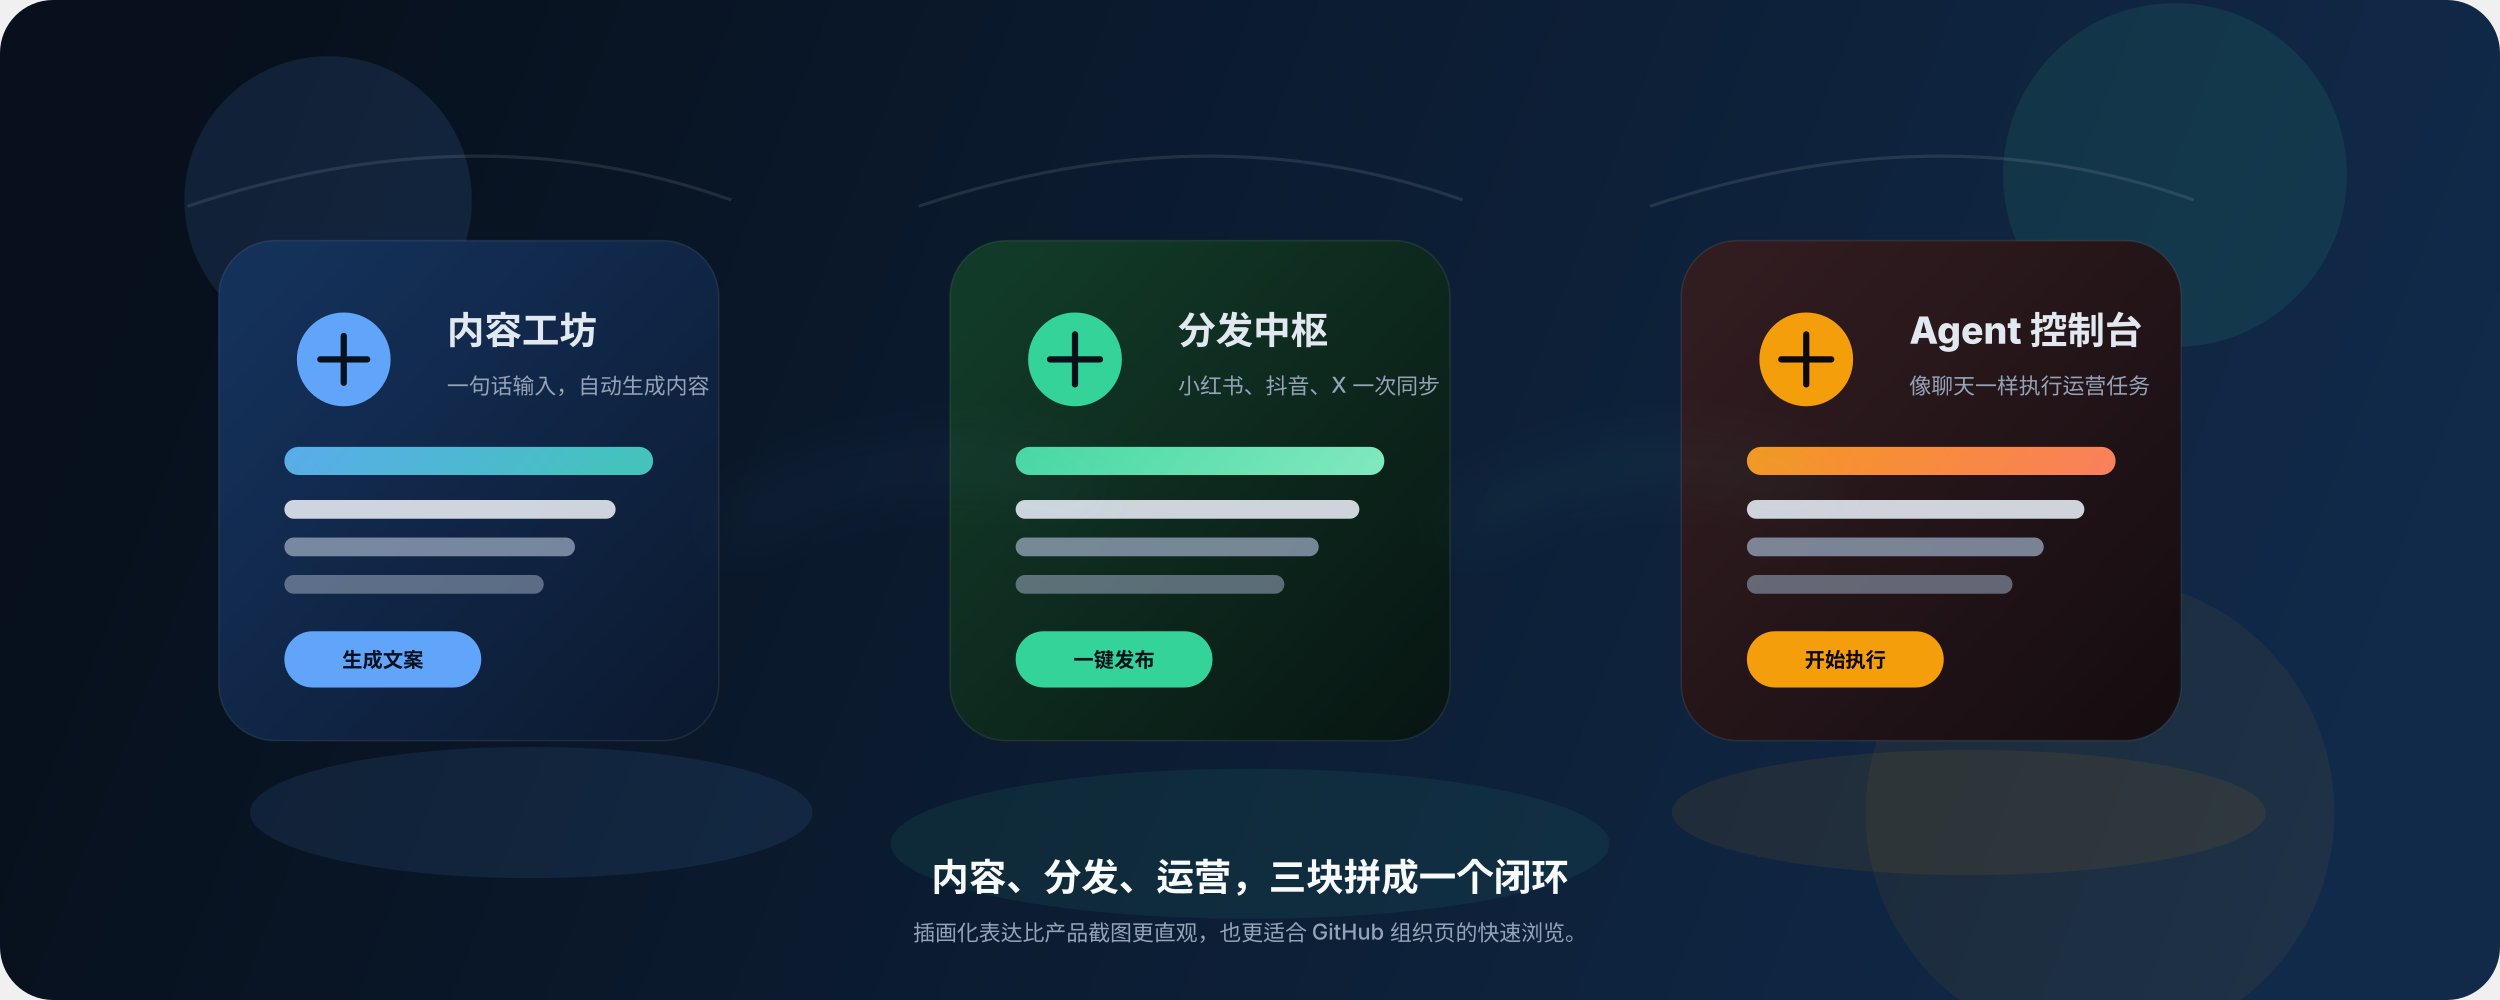
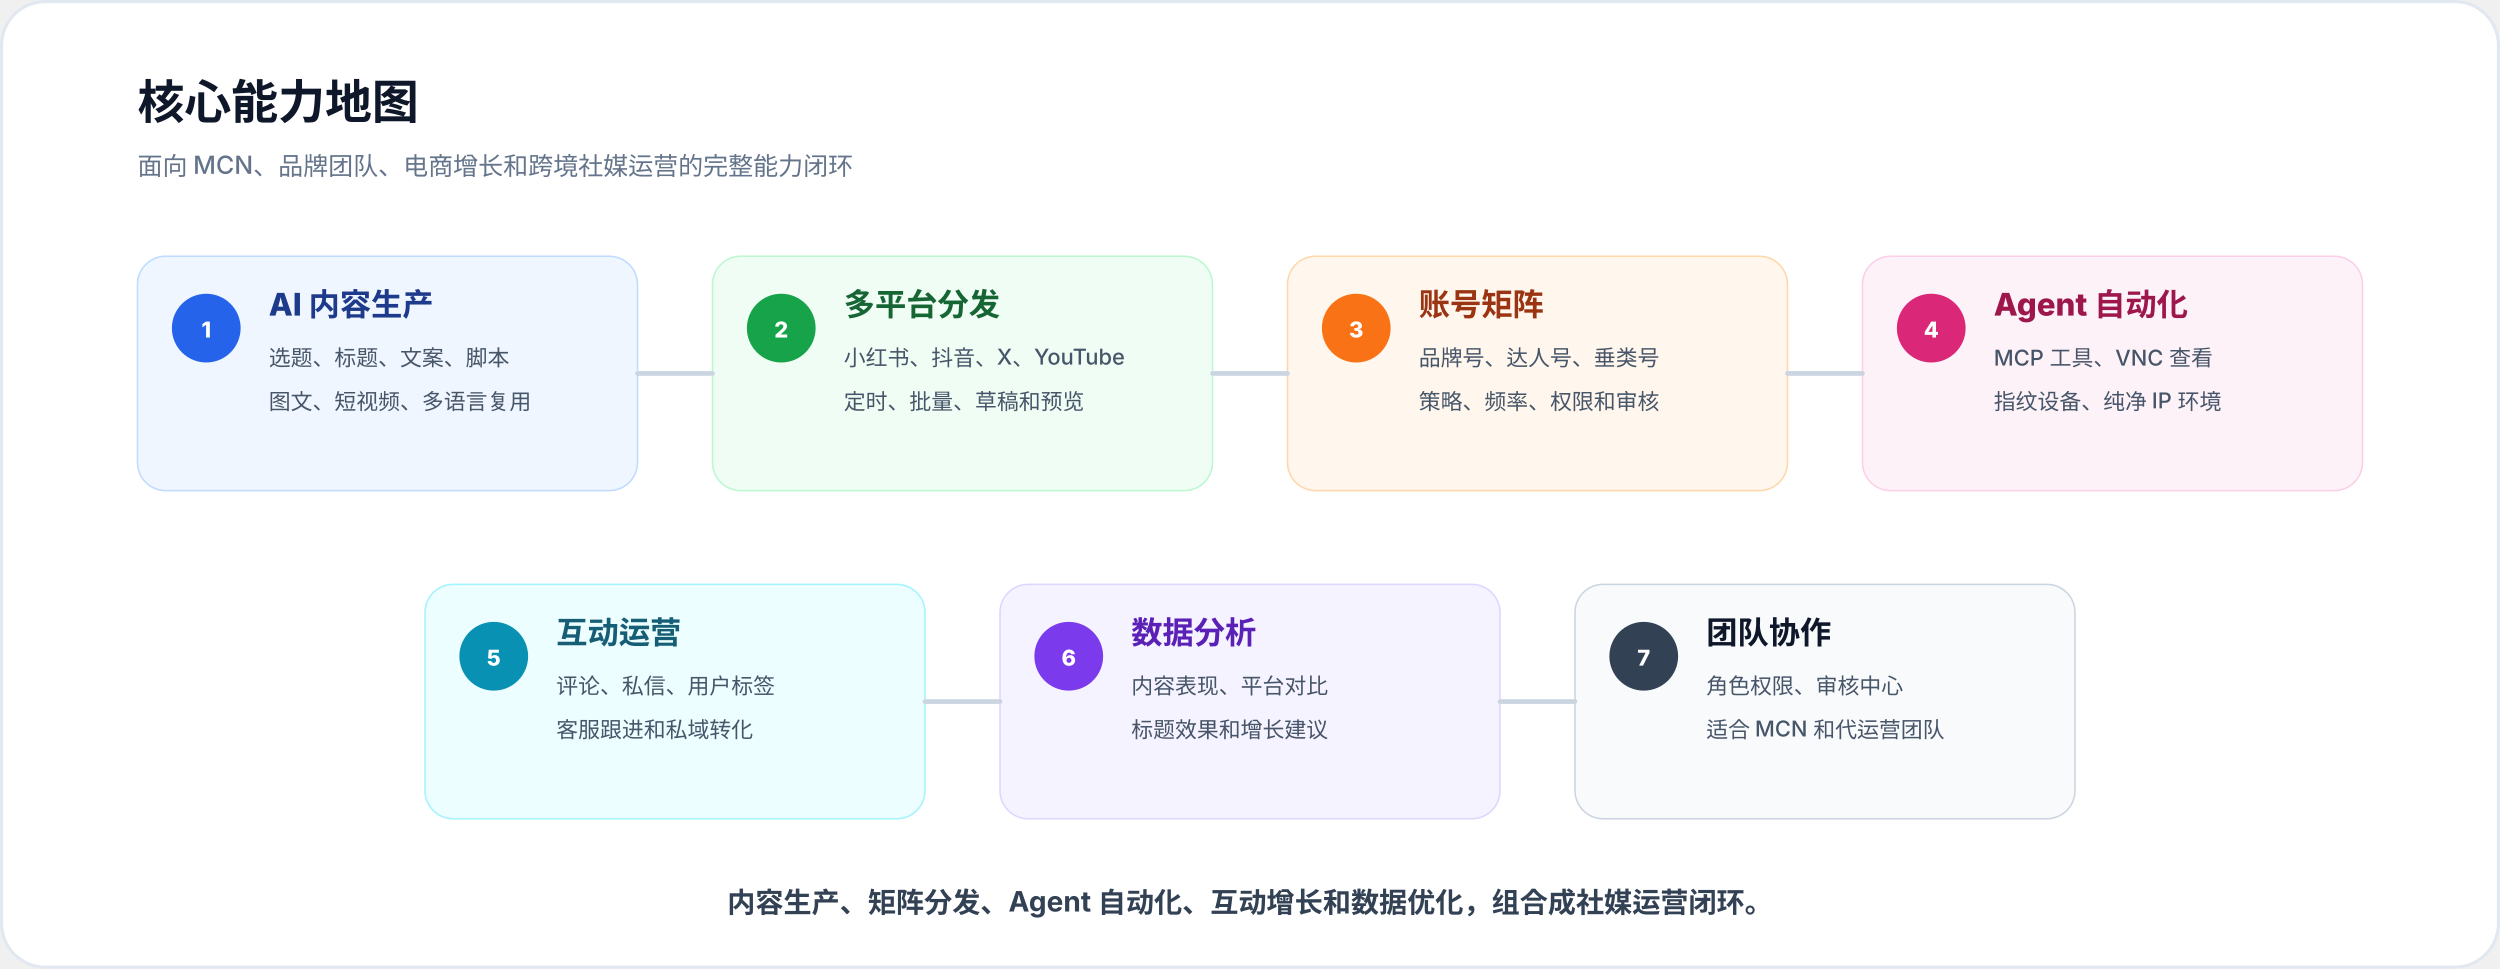
- <svg xmlns="http://www.w3.org/2000/svg" width="1600" height="640" viewBox="0 0 1600 640" fill="none" role="img" aria-label="Social-use product showcase">
-   <defs>
-     <linearGradient id="bg" x1="120" y1="62" x2="1478" y2="582" gradientUnits="userSpaceOnUse">
-       <stop stop-color="#07101C" />
-       <stop offset="1" stop-color="#112A4A" />
-     </linearGradient>
-     <linearGradient id="card1" x1="184" y1="170" x2="468" y2="430" gradientUnits="userSpaceOnUse">
-       <stop stop-color="#14315A" />
-       <stop offset="1" stop-color="#0C1A31" />
-     </linearGradient>
-     <linearGradient id="card2" x1="652" y1="170" x2="936" y2="430" gradientUnits="userSpaceOnUse">
-       <stop stop-color="#123A28" />
-       <stop offset="1" stop-color="#081713" />
-     </linearGradient>
-     <linearGradient id="card3" x1="1120" y1="170" x2="1404" y2="430" gradientUnits="userSpaceOnUse">
-       <stop stop-color="#311C20" />
-       <stop offset="1" stop-color="#160D11" />
-     </linearGradient>
-     <linearGradient id="accentA" x1="184" y1="190" x2="468" y2="430" gradientUnits="userSpaceOnUse">
-       <stop stop-color="#60A5FA" />
-       <stop offset="1" stop-color="#34D399" />
-     </linearGradient>
-     <linearGradient id="accentB" x1="652" y1="190" x2="936" y2="430" gradientUnits="userSpaceOnUse">
-       <stop stop-color="#34D399" />
-       <stop offset="1" stop-color="#A7F3D0" />
-     </linearGradient>
-     <linearGradient id="accentC" x1="1120" y1="190" x2="1404" y2="430" gradientUnits="userSpaceOnUse">
-       <stop stop-color="#F59E0B" />
-       <stop offset="1" stop-color="#FB7185" />
-     </linearGradient>
-     <filter id="soft" x="0" y="0" width="1600" height="640" filterUnits="userSpaceOnUse" color-interpolation-filters="sRGB">
-       <feGaussianBlur stdDeviation="18" result="blur" />
-       <feColorMatrix in="blur" type="matrix" values="1 0 0 0 0.05 0 1 0 0 0.08 0 0 1 0 0.15 0 0 0 0.22 0" />
-     </filter>
-   </defs>
-   <rect width="1600" height="640" rx="34" fill="url(#bg)" />
-   <circle cx="210" cy="128" r="92" fill="#60A5FA" fill-opacity="0.12" />
-   <circle cx="1392" cy="112" r="110" fill="#34D399" fill-opacity="0.10" />
-   <circle cx="1344" cy="520" r="150" fill="#F59E0B" fill-opacity="0.06" />
-   <ellipse cx="340" cy="520" rx="180" ry="42" fill="#60A5FA" fill-opacity="0.10" />
-   <ellipse cx="800" cy="540" rx="230" ry="48" fill="#34D399" fill-opacity="0.08" />
-   <ellipse cx="1260" cy="520" rx="190" ry="40" fill="#F59E0B" fill-opacity="0.08" />
-   <path d="M120 132C240 92 356 88 468 128" stroke="#FFFFFF" stroke-opacity="0.10" stroke-width="2" />
-   <path d="M588 132C708 92 824 88 936 128" stroke="#FFFFFF" stroke-opacity="0.10" stroke-width="2" />
-   <path d="M1056 132C1176 92 1292 88 1404 128" stroke="#FFFFFF" stroke-opacity="0.10" stroke-width="2" />
-   <g>
-     <rect x="140" y="154" width="320" height="320" rx="36" fill="url(#card1)" stroke="#FFFFFF" stroke-opacity="0.08" />
-     <circle cx="220" cy="230" r="30" fill="#60A5FA" />
-     <path d="M205 230H235" stroke="#08111F" stroke-width="4" stroke-linecap="round" />
-     <path d="M220 215V245" stroke="#08111F" stroke-width="4" stroke-linecap="round" />
-     <text x="286" y="220" font-family="Inter, Arial, sans-serif" font-size="24" font-weight="800" fill="#E2E8F0">内容工坊</text>
-     <text x="286" y="252" font-family="Inter, Arial, sans-serif" font-size="14" font-weight="500" fill="#94A3B8">一句话输入，自动生成内容</text>
-     <rect x="182" y="286" width="236" height="18" rx="9" fill="url(#accentA)" />
-     <rect x="182" y="320" width="212" height="12" rx="6" fill="#E2E8F0" fill-opacity="0.90" />
-     <rect x="182" y="344" width="186" height="12" rx="6" fill="#94A3B8" fill-opacity="0.78" />
-     <rect x="182" y="368" width="166" height="12" rx="6" fill="#94A3B8" fill-opacity="0.58" />
-     <rect x="182" y="404" width="126" height="36" rx="18" fill="#60A5FA" />
-     <text x="245" y="427" text-anchor="middle" font-family="Inter, Arial, sans-serif" font-size="13" font-weight="700" fill="#08111F">生成文案</text>
-   </g>
-   <g>
-     <rect x="608" y="154" width="320" height="320" rx="36" fill="url(#card2)" stroke="#FFFFFF" stroke-opacity="0.08" />
-     <circle cx="688" cy="230" r="30" fill="#34D399" />
-     <path d="M672 230H704" stroke="#07111A" stroke-width="4" stroke-linecap="round" />
-     <path d="M688 214V246" stroke="#07111A" stroke-width="4" stroke-linecap="round" />
-     <text x="754" y="220" font-family="Inter, Arial, sans-serif" font-size="24" font-weight="800" fill="#E2E8F0">分发中枢</text>
-     <text x="754" y="252" font-family="Inter, Arial, sans-serif" font-size="14" font-weight="500" fill="#94A3B8">小红书、抖音、X 一次同步</text>
-     <rect x="650" y="286" width="236" height="18" rx="9" fill="url(#accentB)" />
-     <rect x="650" y="320" width="220" height="12" rx="6" fill="#E2E8F0" fill-opacity="0.90" />
-     <rect x="650" y="344" width="194" height="12" rx="6" fill="#94A3B8" fill-opacity="0.78" />
-     <rect x="650" y="368" width="172" height="12" rx="6" fill="#94A3B8" fill-opacity="0.58" />
-     <rect x="650" y="404" width="126" height="36" rx="18" fill="#34D399" />
-     <text x="713" y="427" text-anchor="middle" font-family="Inter, Arial, sans-serif" font-size="13" font-weight="700" fill="#07111A">一键发布</text>
-   </g>
-   <g>
-     <rect x="1076" y="154" width="320" height="320" rx="36" fill="url(#card3)" stroke="#FFFFFF" stroke-opacity="0.08" />
-     <circle cx="1156" cy="230" r="30" fill="#F59E0B" />
-     <path d="M1140 230H1172" stroke="#0D0A09" stroke-width="4" stroke-linecap="round" />
-     <path d="M1156 214V246" stroke="#0D0A09" stroke-width="4" stroke-linecap="round" />
-     <text x="1222" y="220" font-family="Inter, Arial, sans-serif" font-size="24" font-weight="800" fill="#E2E8F0">Agent 控制台</text>
-     <text x="1222" y="252" font-family="Inter, Arial, sans-serif" font-size="14" font-weight="500" fill="#94A3B8">像聊天一样执行运营任务</text>
-     <rect x="1118" y="286" width="236" height="18" rx="9" fill="url(#accentC)" />
-     <rect x="1118" y="320" width="216" height="12" rx="6" fill="#E2E8F0" fill-opacity="0.90" />
-     <rect x="1118" y="344" width="190" height="12" rx="6" fill="#94A3B8" fill-opacity="0.78" />
-     <rect x="1118" y="368" width="170" height="12" rx="6" fill="#94A3B8" fill-opacity="0.58" />
-     <rect x="1118" y="404" width="126" height="36" rx="18" fill="#F59E0B" />
-     <text x="1181" y="427" text-anchor="middle" font-family="Inter, Arial, sans-serif" font-size="13" font-weight="700" fill="#0D0A09">开始执行</text>
-   </g>
-   <g filter="url(#soft)">
-     <path d="M468 338C560 288 620 286 696 314" stroke="#60A5FA" stroke-width="6" stroke-linecap="round" />
-     <path d="M934 338C1018 286 1088 286 1164 314" stroke="#34D399" stroke-width="6" stroke-linecap="round" />
-   </g>
-   <text x="800" y="570" text-anchor="middle" font-family="Inter, Arial, sans-serif" font-size="24" font-weight="800" fill="#F8FAFC">内容、分发、运营，三块拼成一个闭环</text>
-   <text x="800" y="602" text-anchor="middle" font-family="Inter, Arial, sans-serif" font-size="14" font-weight="500" fill="#94A3B8">插画化表达比产品截图更直观，也更适合 GitHub 组织页的快速浏览。</text>
+ <svg xmlns="http://www.w3.org/2000/svg" width="1600" height="620" viewBox="0 0 1600 620" fill="none" role="img" aria-label="Social-use capability map">
+   <rect x="1" y="1" width="1598" height="618" rx="28" fill="#FFFFFF" stroke="#E2E8F0" stroke-width="2" />
+   <text x="88" y="76" font-family="Inter, Arial, sans-serif" font-size="30" font-weight="800" fill="#0F172A">核心能力地图</text>
+   <text x="88" y="112" font-family="Inter, Arial, sans-serif" font-size="16" font-weight="500" fill="#64748B">面向 MCN、品牌团队、电商增长和跨境社媒运营的完整能力闭环</text>
+   <rect x="88" y="164" width="320" height="150" rx="18" fill="#EFF6FF" stroke="#BFDBFE" />
+   <circle cx="132" cy="210" r="22" fill="#2563EB" />
+   <text x="132" y="216" text-anchor="middle" font-family="Inter, Arial, sans-serif" font-size="14" font-weight="800" fill="#FFFFFF">1</text>
+   <text x="172" y="202" font-family="Inter, Arial, sans-serif" font-size="20" font-weight="800" fill="#1E3A8A">AI 内容生产</text>
+   <text x="172" y="234" font-family="Inter, Arial, sans-serif" font-size="14" font-weight="500" fill="#475569">选题、标题、文案、脚本</text>
+   <text x="172" y="262" font-family="Inter, Arial, sans-serif" font-size="14" font-weight="500" fill="#475569">图文、短视频、多语言复用</text>
+   <rect x="456" y="164" width="320" height="150" rx="18" fill="#F0FDF4" stroke="#BBF7D0" />
+   <circle cx="500" cy="210" r="22" fill="#16A34A" />
+   <text x="500" y="216" text-anchor="middle" font-family="Inter, Arial, sans-serif" font-size="14" font-weight="800" fill="#FFFFFF">2</text>
+   <text x="540" y="202" font-family="Inter, Arial, sans-serif" font-size="20" font-weight="800" fill="#166534">多平台分发</text>
+   <text x="540" y="234" font-family="Inter, Arial, sans-serif" font-size="14" font-weight="500" fill="#475569">小红书、抖音、X、YouTube</text>
+   <text x="540" y="262" font-family="Inter, Arial, sans-serif" font-size="14" font-weight="500" fill="#475569">定时、批量、草稿和预览</text>
+   <rect x="824" y="164" width="320" height="150" rx="18" fill="#FFF7ED" stroke="#FED7AA" />
+   <circle cx="868" cy="210" r="22" fill="#F97316" />
+   <text x="868" y="216" text-anchor="middle" font-family="Inter, Arial, sans-serif" font-size="14" font-weight="800" fill="#FFFFFF">3</text>
+   <text x="908" y="202" font-family="Inter, Arial, sans-serif" font-size="20" font-weight="800" fill="#9A3412">账号矩阵</text>
+   <text x="908" y="234" font-family="Inter, Arial, sans-serif" font-size="14" font-weight="500" fill="#475569">品牌号、达人号、垂类号</text>
+   <text x="908" y="262" font-family="Inter, Arial, sans-serif" font-size="14" font-weight="500" fill="#475569">策略、频率、权限和审核</text>
+   <rect x="1192" y="164" width="320" height="150" rx="18" fill="#FDF2F8" stroke="#FBCFE8" />
+   <circle cx="1236" cy="210" r="22" fill="#DB2777" />
+   <text x="1236" y="216" text-anchor="middle" font-family="Inter, Arial, sans-serif" font-size="14" font-weight="800" fill="#FFFFFF">4</text>
+   <text x="1276" y="202" font-family="Inter, Arial, sans-serif" font-size="20" font-weight="800" fill="#9D174D">Agent 自动化</text>
+   <text x="1276" y="234" font-family="Inter, Arial, sans-serif" font-size="14" font-weight="500" fill="#475569">MCP 工具、VNC 查看</text>
+   <text x="1276" y="262" font-family="Inter, Arial, sans-serif" font-size="14" font-weight="500" fill="#475569">指纹设备、纯净 IP 环境</text>
+   <rect x="272" y="374" width="320" height="150" rx="18" fill="#ECFEFF" stroke="#A5F3FC" />
+   <circle cx="316" cy="420" r="22" fill="#0891B2" />
+   <text x="316" y="426" text-anchor="middle" font-family="Inter, Arial, sans-serif" font-size="14" font-weight="800" fill="#FFFFFF">5</text>
+   <text x="356" y="412" font-family="Inter, Arial, sans-serif" font-size="20" font-weight="800" fill="#155E75">互动运营</text>
+   <text x="356" y="444" font-family="Inter, Arial, sans-serif" font-size="14" font-weight="500" fill="#475569">评论、私信、用户标签</text>
+   <text x="356" y="472" font-family="Inter, Arial, sans-serif" font-size="14" font-weight="500" fill="#475569">客服跟进和私域转化</text>
+   <rect x="640" y="374" width="320" height="150" rx="18" fill="#F5F3FF" stroke="#DDD6FE" />
+   <circle cx="684" cy="420" r="22" fill="#7C3AED" />
+   <text x="684" y="426" text-anchor="middle" font-family="Inter, Arial, sans-serif" font-size="14" font-weight="800" fill="#FFFFFF">6</text>
+   <text x="724" y="412" font-family="Inter, Arial, sans-serif" font-size="20" font-weight="800" fill="#5B21B6">数据分析</text>
+   <text x="724" y="444" font-family="Inter, Arial, sans-serif" font-size="14" font-weight="500" fill="#475569">内容表现、平台对比</text>
+   <text x="724" y="472" font-family="Inter, Arial, sans-serif" font-size="14" font-weight="500" fill="#475569">标题效果和增长建议</text>
+   <rect x="1008" y="374" width="320" height="150" rx="18" fill="#F8FAFC" stroke="#CBD5E1" />
+   <circle cx="1052" cy="420" r="22" fill="#334155" />
+   <text x="1052" y="426" text-anchor="middle" font-family="Inter, Arial, sans-serif" font-size="14" font-weight="800" fill="#FFFFFF">7</text>
+   <text x="1092" y="412" font-family="Inter, Arial, sans-serif" font-size="20" font-weight="800" fill="#0F172A">团队协作</text>
+   <text x="1092" y="444" font-family="Inter, Arial, sans-serif" font-size="14" font-weight="500" fill="#475569">角色权限、审核中心</text>
+   <text x="1092" y="472" font-family="Inter, Arial, sans-serif" font-size="14" font-weight="500" fill="#475569">适合 MCN 和代运营团队</text>
+   <path d="M408 239H456" stroke="#CBD5E1" stroke-width="3" stroke-linecap="round" />
+   <path d="M776 239H824" stroke="#CBD5E1" stroke-width="3" stroke-linecap="round" />
+   <path d="M1144 239H1192" stroke="#CBD5E1" stroke-width="3" stroke-linecap="round" />
+   <path d="M592 449H640" stroke="#CBD5E1" stroke-width="3" stroke-linecap="round" />
+   <path d="M960 449H1008" stroke="#CBD5E1" stroke-width="3" stroke-linecap="round" />
+   <text x="800" y="584" text-anchor="middle" font-family="Inter, Arial, sans-serif" font-size="18" font-weight="700" fill="#334155">内容生产、矩阵分发、Agent 自动化、互动增长和数据优化，组合成社媒运营闭环。</text>
</svg>
